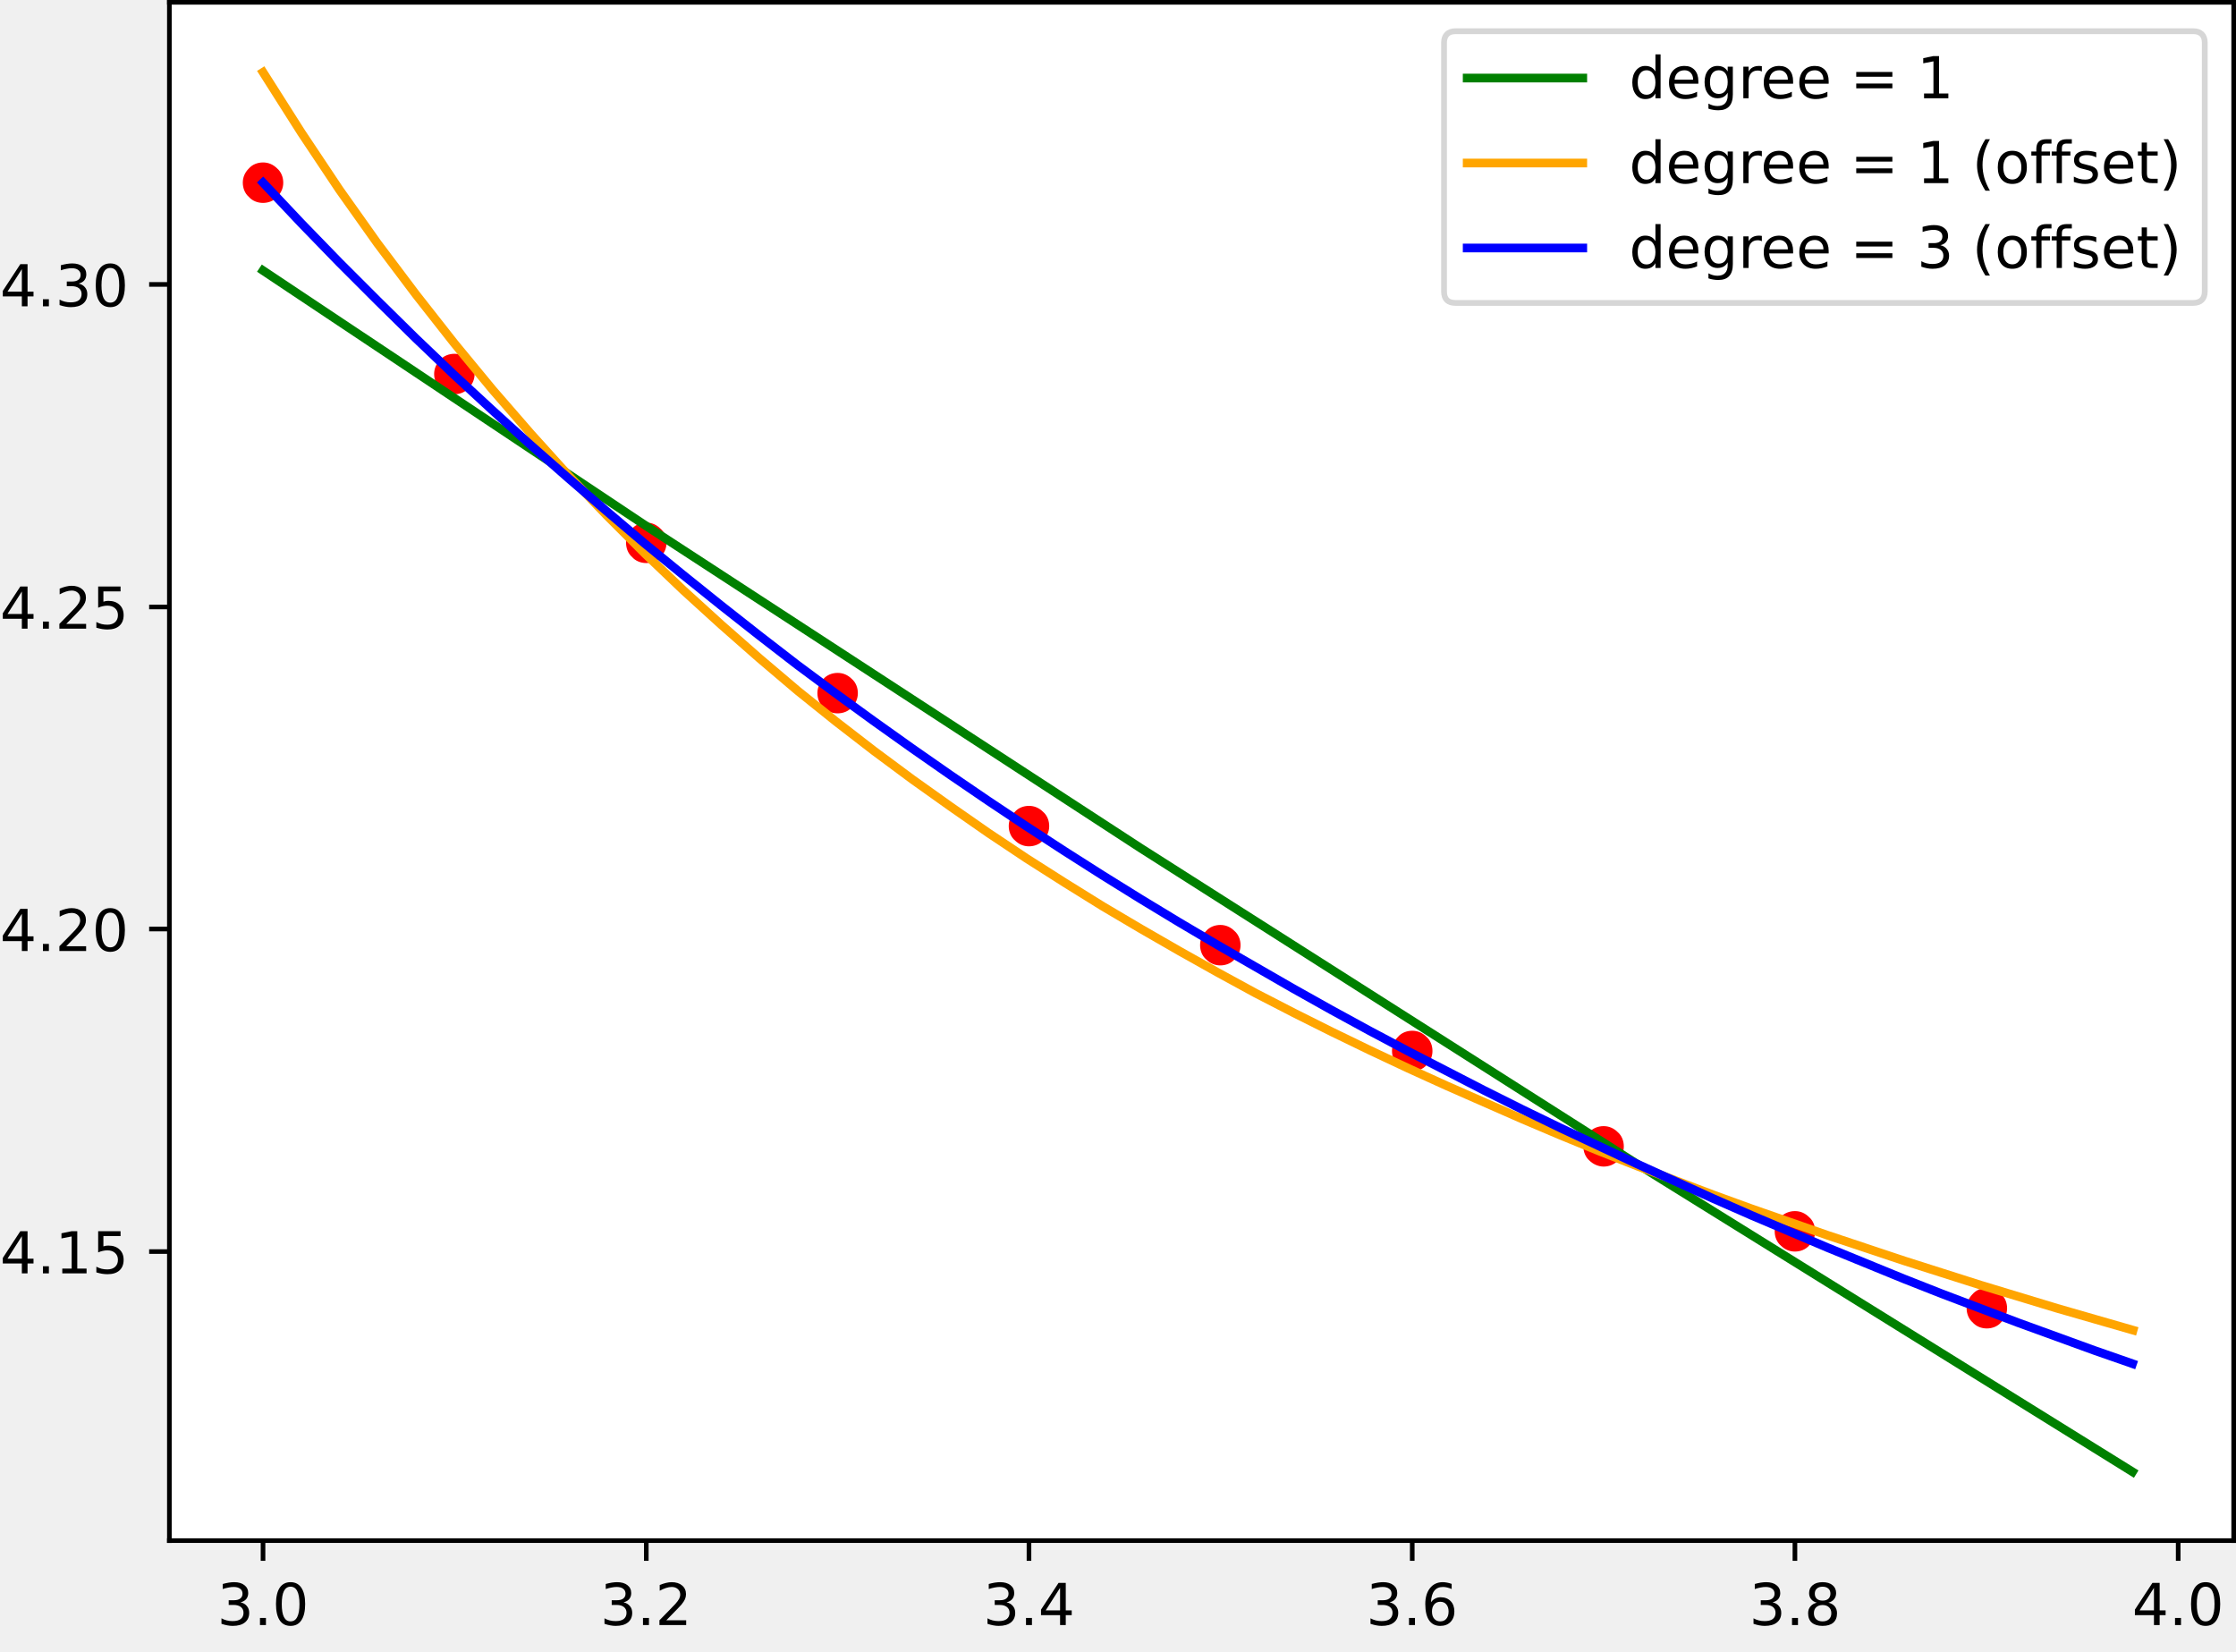
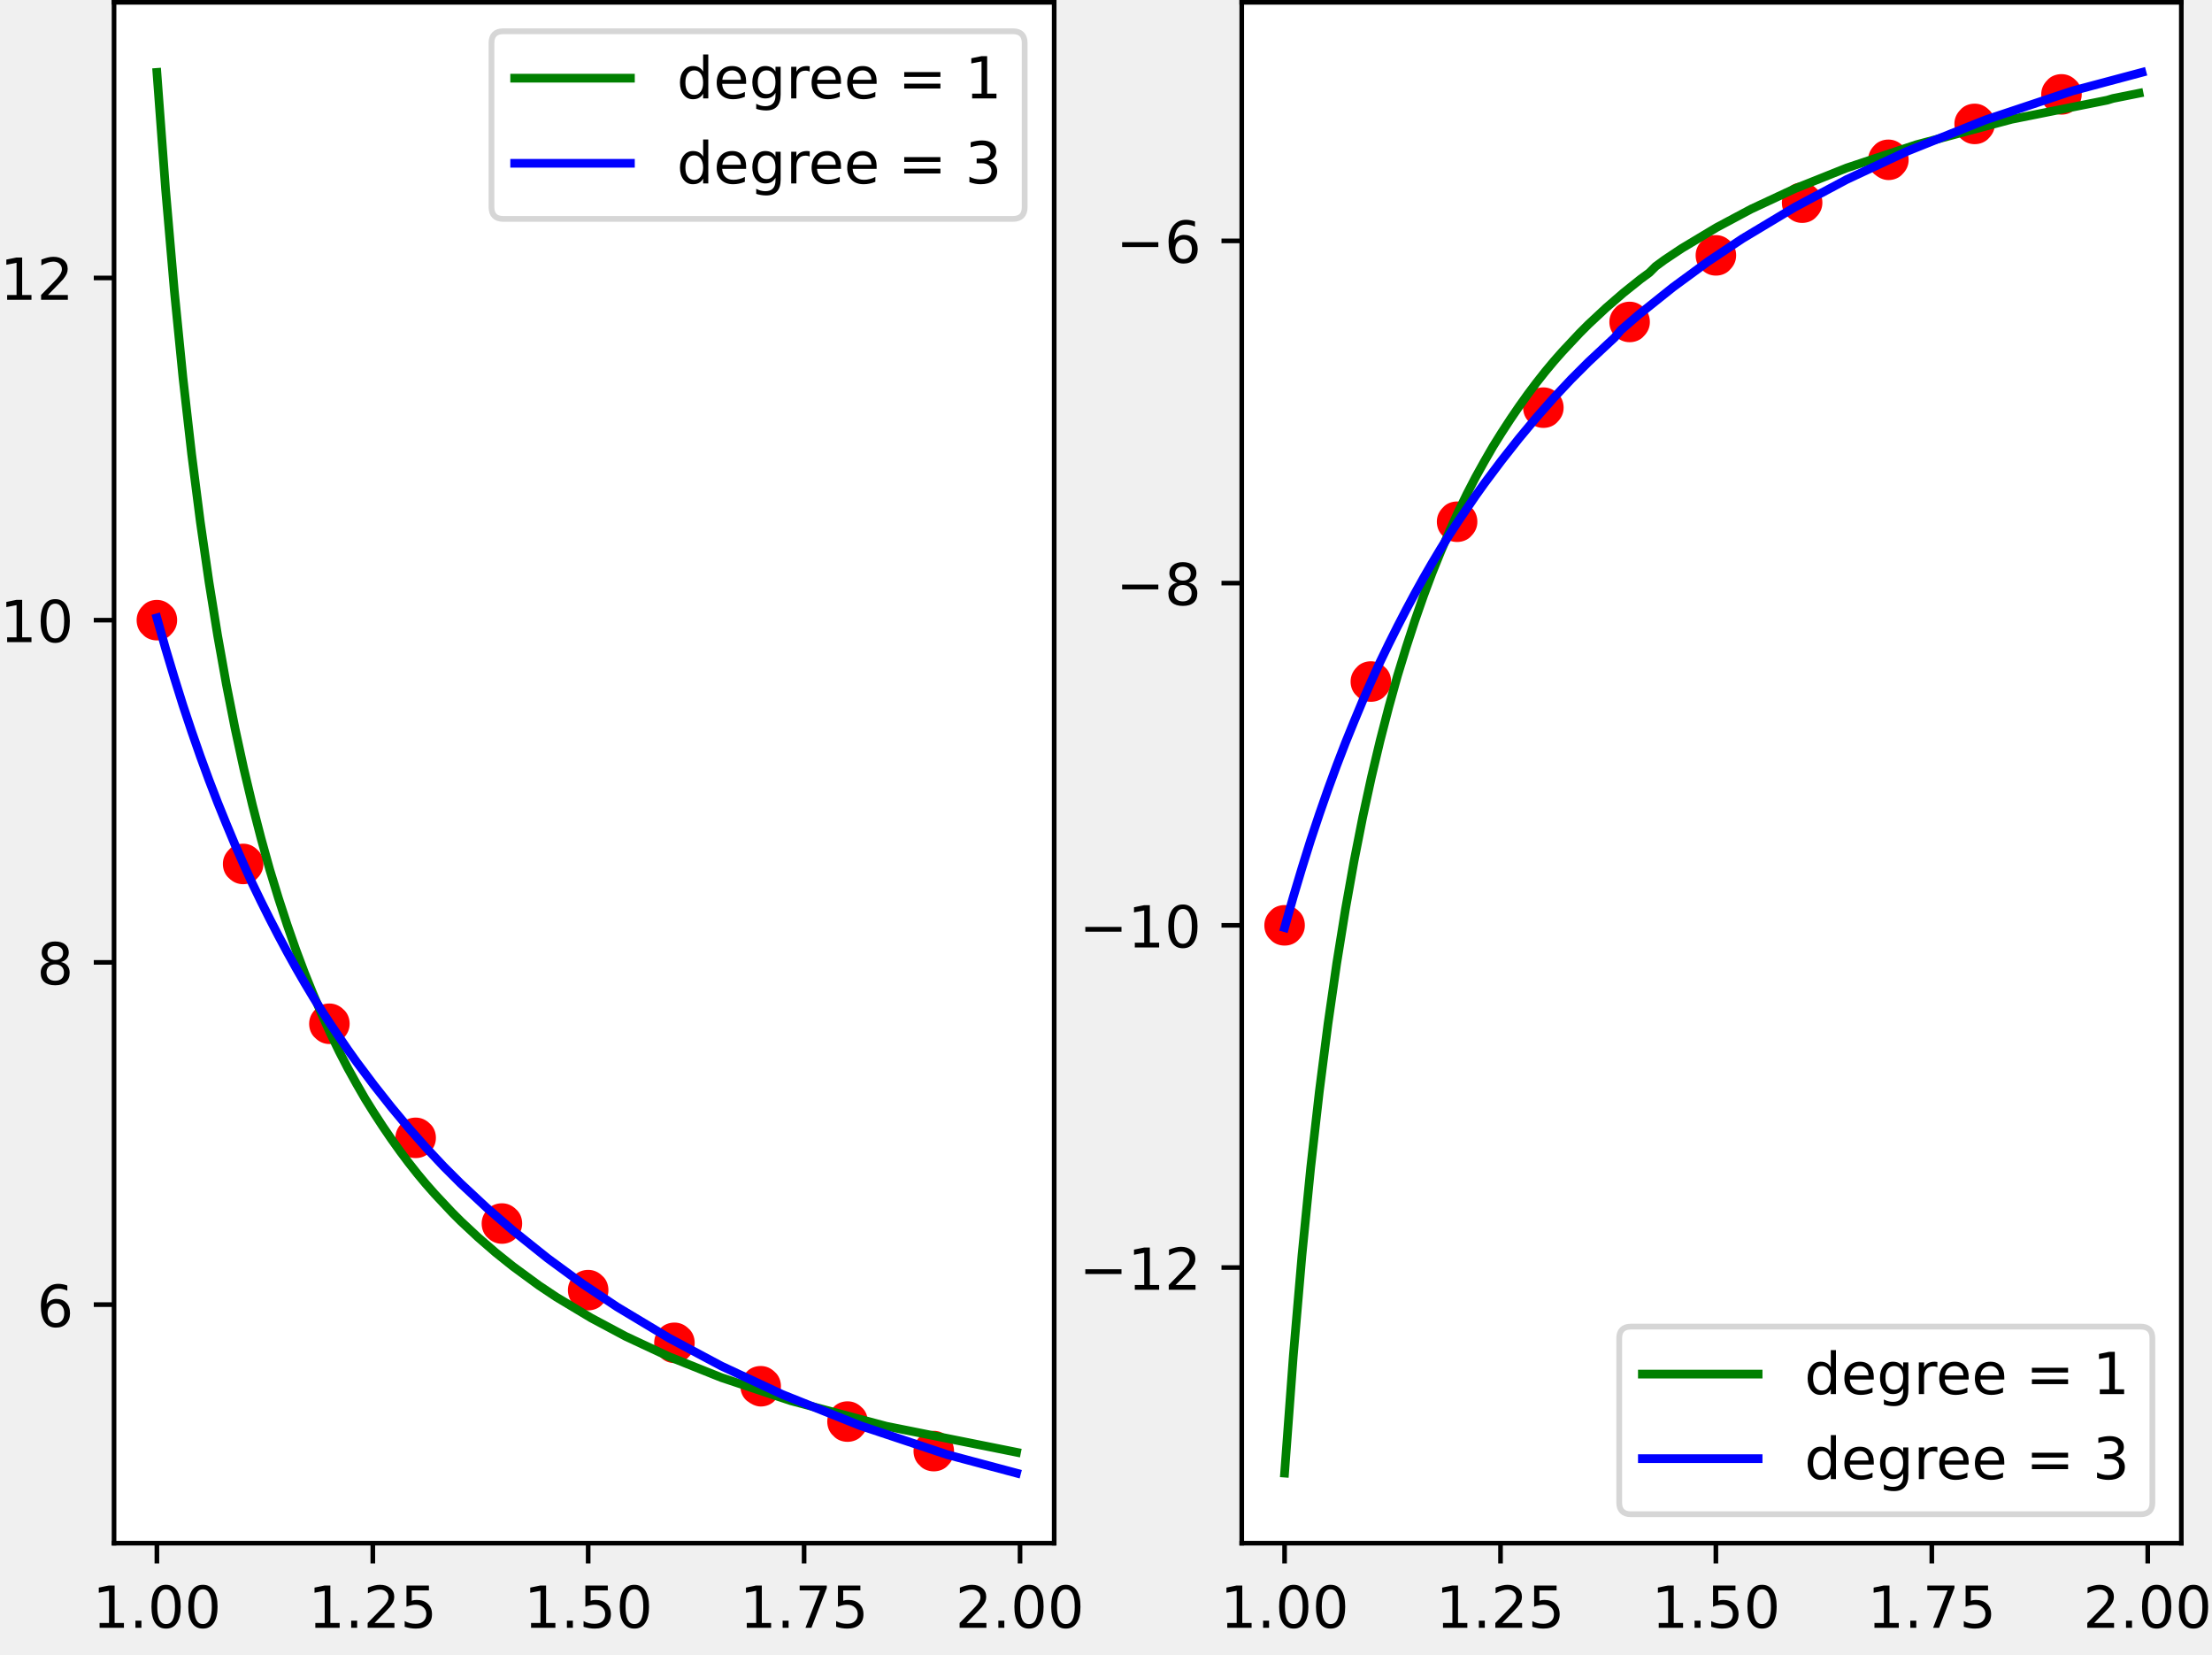
- <svg xmlns="http://www.w3.org/2000/svg" xmlns:xlink="http://www.w3.org/1999/xlink" version="1.1" id="图层_1" x="0px" y="0px" viewBox="0 0 386.8 285.7" style="enable-background:new 0 0 386.8 285.7;" xml:space="preserve">
+ <svg xmlns="http://www.w3.org/2000/svg" xmlns:xlink="http://www.w3.org/1999/xlink" version="1.1" id="图层_1" x="0px" y="0px" viewBox="0 0 382.1 285.7" style="enable-background:new 0 0 382.1 285.7;" xml:space="preserve">
  <style type="text/css">
	.st0{fill:#FFFFFF;}
	.st1{clip-path:url(#SVGID_2_);}
	.st2{fill:#FF0000;stroke:#FF0000;stroke-linejoin:round;}
	.st3{stroke:#000000;stroke-width:0.8;stroke-linejoin:round;}
	.st4{font-family:'DejaVuSans';}
	.st5{font-size:10px;}
	.st6{clip-path:url(#SVGID_4_);fill:none;stroke:#008000;stroke-width:1.5;stroke-linecap:square;stroke-linejoin:round;}
- 	.st7{clip-path:url(#SVGID_6_);fill:none;stroke:#FFA500;stroke-width:1.5;stroke-linecap:square;stroke-linejoin:round;}
- 	.st8{clip-path:url(#SVGID_8_);fill:none;stroke:#0000FF;stroke-width:1.5;stroke-linecap:square;stroke-linejoin:round;}
- 	.st9{fill:none;stroke:#000000;stroke-width:0.8;stroke-linecap:square;}
- 	.st10{opacity:0.8;fill:#FFFFFF;stroke:#CCCCCC;enable-background:new    ;}
- 	.st11{fill:none;stroke:#008000;stroke-width:1.5;stroke-linecap:square;stroke-linejoin:round;}
- 	.st12{fill:none;stroke:#FFA500;stroke-width:1.5;stroke-linecap:square;stroke-linejoin:round;}
- 	.st13{fill:none;stroke:#0000FF;stroke-width:1.5;stroke-linecap:square;stroke-linejoin:round;}
+ 	.st7{clip-path:url(#SVGID_6_);fill:none;stroke:#0000FF;stroke-width:1.5;stroke-linecap:square;stroke-linejoin:round;}
+ 	.st8{fill:none;stroke:#000000;stroke-width:0.8;stroke-linecap:square;}
+ 	.st9{opacity:0.8;fill:#FFFFFF;stroke:#CCCCCC;enable-background:new    ;}
+ 	.st10{fill:none;stroke:#008000;stroke-width:1.5;stroke-linecap:square;stroke-linejoin:round;}
+ 	.st11{fill:none;stroke:#0000FF;stroke-width:1.5;stroke-linecap:square;stroke-linejoin:round;}
+ 	.st12{clip-path:url(#SVGID_8_);}
+ 	.st13{clip-path:url(#SVGID_10_);fill:none;stroke:#008000;stroke-width:1.5;stroke-linecap:square;stroke-linejoin:round;}
+ 	.st14{clip-path:url(#SVGID_12_);fill:none;stroke:#0000FF;stroke-width:1.5;stroke-linecap:square;stroke-linejoin:round;}
</style>
  <g id="figure_1">
    <g id="axes_1">
      <g id="patch_2">
-         <path class="st0" d="M29.3,266.5h357.1V0.4H29.3V266.5z" />
+         <path class="st0" d="M19.7,266.5h162.3V0.4H19.7V266.5z" />
      </g>
      <g id="PathCollection_1">
        <g>
          <defs>
-             <rect id="SVGID_1_" x="29.3" y="0.4" width="357.1" height="266.1" />
+             <rect id="SVGID_1_" x="19.7" y="0.4" width="162.3" height="266.1" />
          </defs>
          <clipPath id="SVGID_2_">
            <use xlink:href="#SVGID_1_" style="overflow:visible;" />
          </clipPath>
          <g class="st1">
            <g>
-               <path id="m68e514235e" class="st2" d="M45.5,34.6c0.8,0,1.6-0.3,2.1-0.9c0.6-0.6,0.9-1.3,0.9-2.1c0-0.8-0.3-1.6-0.9-2.1        c-0.6-0.6-1.3-0.9-2.1-0.9s-1.6,0.3-2.1,0.9c-0.6,0.6-0.9,1.3-0.9,2.1c0,0.8,0.3,1.6,0.9,2.1C43.9,34.3,44.7,34.6,45.5,34.6z" />
-             </g>
-             <g>
-               <path id="m68e514235e_1_" class="st2" d="M78.6,67.7c0.8,0,1.6-0.3,2.1-0.9c0.6-0.6,0.9-1.3,0.9-2.1c0-0.8-0.3-1.6-0.9-2.1        c-0.6-0.6-1.3-0.9-2.1-0.9s-1.6,0.3-2.1,0.9c-0.6,0.6-0.9,1.3-0.9,2.1c0,0.8,0.3,1.6,0.9,2.1C77.1,67.4,77.8,67.7,78.6,67.7z" />
-             </g>
-             <g>
-               <path id="m68e514235e_2_" class="st2" d="M111.8,96.9c0.8,0,1.6-0.3,2.1-0.9c0.6-0.6,0.9-1.3,0.9-2.1s-0.3-1.6-0.9-2.1        c-0.6-0.6-1.3-0.9-2.1-0.9s-1.6,0.3-2.1,0.9c-0.6,0.6-0.9,1.3-0.9,2.1s0.3,1.6,0.9,2.1C110.2,96.6,111,96.9,111.8,96.9z" />
-             </g>
-             <g>
-               <path id="m68e514235e_3_" class="st2" d="M144.9,122.9c0.8,0,1.6-0.3,2.1-0.9c0.6-0.6,0.9-1.3,0.9-2.1s-0.3-1.6-0.9-2.1        c-0.6-0.6-1.3-0.9-2.1-0.9s-1.6,0.3-2.1,0.9c-0.6,0.6-0.9,1.3-0.9,2.1s0.3,1.6,0.9,2.1C143.3,122.6,144.1,122.9,144.9,122.9z" />
-             </g>
-             <g>
-               <path id="m68e514235e_4_" class="st2" d="M178,145.9c0.8,0,1.6-0.3,2.1-0.9c0.6-0.6,0.9-1.3,0.9-2.1s-0.3-1.6-0.9-2.1        c-0.6-0.6-1.3-0.9-2.1-0.9s-1.6,0.3-2.1,0.9c-0.6,0.6-0.9,1.3-0.9,2.1s0.3,1.6,0.9,2.1C176.5,145.6,177.2,145.9,178,145.9z" />
-             </g>
-             <g>
-               <path id="m68e514235e_5_" class="st2" d="M211.1,166.5c0.8,0,1.6-0.3,2.1-0.9c0.6-0.6,0.9-1.3,0.9-2.1s-0.3-1.6-0.9-2.1        c-0.6-0.6-1.3-0.9-2.1-0.9s-1.6,0.3-2.1,0.9c-0.6,0.6-0.9,1.3-0.9,2.1s0.3,1.6,0.9,2.1C209.6,166.2,210.3,166.5,211.1,166.5z" />
-             </g>
-             <g>
-               <path id="m68e514235e_6_" class="st2" d="M244.3,184.8c0.8,0,1.6-0.3,2.1-0.9c0.6-0.6,0.9-1.3,0.9-2.1s-0.3-1.6-0.9-2.1        c-0.6-0.6-1.3-0.9-2.1-0.9s-1.6,0.3-2.1,0.9c-0.6,0.6-0.9,1.3-0.9,2.1s0.3,1.6,0.9,2.1C242.7,184.5,243.5,184.8,244.3,184.8z" />
-             </g>
-             <g>
-               <path id="m68e514235e_7_" class="st2" d="M277.4,201.3c0.8,0,1.6-0.3,2.1-0.9c0.6-0.6,0.9-1.3,0.9-2.1s-0.3-1.6-0.9-2.1        c-0.6-0.6-1.3-0.9-2.1-0.9s-1.6,0.3-2.1,0.9c-0.6,0.6-0.9,1.3-0.9,2.1s0.3,1.6,0.9,2.1C275.8,200.9,276.6,201.3,277.4,201.3z" />
-             </g>
-             <g>
-               <path id="m68e514235e_8_" class="st2" d="M310.5,216c0.8,0,1.6-0.3,2.1-0.9c0.6-0.6,0.9-1.3,0.9-2.1s-0.3-1.6-0.9-2.1        c-0.6-0.6-1.3-0.9-2.1-0.9s-1.6,0.3-2.1,0.9c-0.6,0.6-0.9,1.3-0.9,2.1s0.3,1.6,0.9,2.1C309,215.7,309.7,216,310.5,216z" />
-             </g>
-             <g>
-               <path id="m68e514235e_9_" class="st2" d="M343.7,229.3c0.8,0,1.6-0.3,2.1-0.9c0.6-0.6,0.9-1.3,0.9-2.1s-0.3-1.6-0.9-2.1        c-0.6-0.6-1.3-0.9-2.1-0.9s-1.6,0.3-2.1,0.9c-0.6,0.6-0.9,1.3-0.9,2.1s0.3,1.6,0.9,2.1C342.1,229,342.9,229.3,343.7,229.3z" />
+               <path id="m65e247a979" class="st2" d="M27.1,110.1c0.8,0,1.6-0.3,2.1-0.9c0.6-0.6,0.9-1.3,0.9-2.1s-0.3-1.6-0.9-2.1        c-0.6-0.6-1.3-0.9-2.1-0.9s-1.6,0.3-2.1,0.9c-0.6,0.6-0.9,1.3-0.9,2.1s0.3,1.6,0.9,2.1C25.5,109.8,26.3,110.1,27.1,110.1z" />
+             </g>
+             <g>
+               <path id="m65e247a979_1_" class="st2" d="M42,152.2c0.8,0,1.6-0.3,2.1-0.9c0.6-0.6,0.9-1.3,0.9-2.1s-0.3-1.6-0.9-2.1        c-0.6-0.6-1.3-0.9-2.1-0.9s-1.6,0.3-2.1,0.9c-0.6,0.6-0.9,1.3-0.9,2.1s0.3,1.6,0.9,2.1C40.5,151.9,41.2,152.2,42,152.2z" />
+             </g>
+             <g>
+               <path id="m65e247a979_2_" class="st2" d="M56.9,179.8c0.8,0,1.6-0.3,2.1-0.9c0.6-0.6,0.9-1.3,0.9-2.1s-0.3-1.6-0.9-2.1        c-0.6-0.6-1.3-0.9-2.1-0.9s-1.6,0.3-2.1,0.9c-0.6,0.6-0.9,1.3-0.9,2.1s0.3,1.6,0.9,2.1C55.4,179.5,56.1,179.8,56.9,179.8z" />
+             </g>
+             <g>
+               <path id="m65e247a979_3_" class="st2" d="M71.8,199.5c0.8,0,1.6-0.3,2.1-0.9c0.6-0.6,0.9-1.3,0.9-2.1s-0.3-1.6-0.9-2.1        c-0.6-0.6-1.3-0.9-2.1-0.9s-1.6,0.3-2.1,0.9c-0.6,0.6-0.9,1.3-0.9,2.1s0.3,1.6,0.9,2.1C70.3,199.2,71,199.5,71.8,199.5z" />
+             </g>
+             <g>
+               <path id="m65e247a979_4_" class="st2" d="M86.7,214.3c0.8,0,1.6-0.3,2.1-0.9c0.6-0.6,0.9-1.3,0.9-2.1s-0.3-1.6-0.9-2.1        c-0.6-0.6-1.3-0.9-2.1-0.9s-1.6,0.3-2.1,0.9c-0.6,0.6-0.9,1.3-0.9,2.1s0.3,1.6,0.9,2.1C85.2,214,85.9,214.3,86.7,214.3z" />
+             </g>
+             <g>
+               <path id="m65e247a979_5_" class="st2" d="M101.6,225.8c0.8,0,1.6-0.3,2.1-0.9c0.6-0.6,0.9-1.3,0.9-2.1s-0.3-1.6-0.9-2.1        c-0.6-0.6-1.3-0.9-2.1-0.9s-1.6,0.3-2.1,0.9c-0.6,0.6-0.9,1.3-0.9,2.1s0.3,1.6,0.9,2.1C100.1,225.4,100.8,225.8,101.6,225.8z" />
+             </g>
+             <g>
+               <path id="m65e247a979_6_" class="st2" d="M116.5,234.9c0.8,0,1.6-0.3,2.1-0.9c0.6-0.6,0.9-1.3,0.9-2.1s-0.3-1.6-0.9-2.1        c-0.6-0.6-1.3-0.9-2.1-0.9s-1.6,0.3-2.1,0.9c-0.6,0.6-0.9,1.3-0.9,2.1s0.3,1.6,0.9,2.1C115,234.6,115.7,234.9,116.5,234.9z" />
+             </g>
+             <g>
+               <path id="m65e247a979_7_" class="st2" d="M131.4,242.4c0.8,0,1.6-0.3,2.1-0.9c0.6-0.6,0.9-1.3,0.9-2.1s-0.3-1.6-0.9-2.1        c-0.6-0.6-1.3-0.9-2.1-0.9s-1.6,0.3-2.1,0.9c-0.6,0.6-0.9,1.3-0.9,2.1s0.3,1.6,0.9,2.1C129.9,242,130.7,242.4,131.4,242.4z" />
+             </g>
+             <g>
+               <path id="m65e247a979_8_" class="st2" d="M146.4,248.5c0.8,0,1.6-0.3,2.1-0.9c0.6-0.6,0.9-1.3,0.9-2.1s-0.3-1.6-0.9-2.1        c-0.6-0.6-1.3-0.9-2.1-0.9s-1.6,0.3-2.1,0.9c-0.6,0.6-0.9,1.3-0.9,2.1s0.3,1.6,0.9,2.1C144.8,248.2,145.6,248.5,146.4,248.5z" />
+             </g>
+             <g>
+               <path id="m65e247a979_9_" class="st2" d="M161.3,253.6c0.8,0,1.6-0.3,2.1-0.9c0.6-0.6,0.9-1.3,0.9-2.1s-0.3-1.6-0.9-2.1        c-0.6-0.6-1.3-0.9-2.1-0.9s-1.6,0.3-2.1,0.9c-0.6,0.6-0.9,1.3-0.9,2.1s0.3,1.6,0.9,2.1C159.7,253.3,160.5,253.6,161.3,253.6z" />
            </g>
          </g>
        </g>
      </g>
      <g id="matplotlib.axis_1">
        <g id="xtick_1">
          <g id="line2d_1">
            <g>
              <g>
-                 <path id="m772aaf14c9" class="st3" d="M45.5,266.5v3.5" />
+                 <path id="m7665214432" class="st3" d="M27.1,266.5v3.5" />
              </g>
            </g>
          </g>
          <g id="text_1">
-             <text transform="matrix(1 0 0 1 37.5466 281.1104)" class="st4 st5">3.0</text>
+             <text transform="matrix(1 0 0 1 15.9702 281.1104)" class="st4 st5">1.00</text>
          </g>
        </g>
        <g id="xtick_2">
          <g id="line2d_2">
            <g>
              <g>
-                 <path id="m772aaf14c9_1_" class="st3" d="M111.8,266.5v3.5" />
+                 <path id="m7665214432_1_" class="st3" d="M64.4,266.5v3.5" />
              </g>
            </g>
          </g>
          <g id="text_2">
-             <text transform="matrix(1 0 0 1 103.8026 281.1104)" class="st4 st5">3.2</text>
+             <text transform="matrix(1 0 0 1 53.2354 281.1104)" class="st4 st5">1.25</text>
          </g>
        </g>
        <g id="xtick_3">
          <g id="line2d_3">
            <g>
              <g>
-                 <path id="m772aaf14c9_2_" class="st3" d="M178,266.5v3.5" />
+                 <path id="m7665214432_2_" class="st3" d="M101.6,266.5v3.5" />
              </g>
            </g>
          </g>
          <g id="text_3">
-             <text transform="matrix(1 0 0 1 170.0587 281.1104)" class="st4 st5">3.4</text>
+             <text transform="matrix(1 0 0 1 90.5006 281.1104)" class="st4 st5">1.50</text>
          </g>
        </g>
        <g id="xtick_4">
          <g id="line2d_4">
            <g>
              <g>
-                 <path id="m772aaf14c9_3_" class="st3" d="M244.3,266.5v3.5" />
+                 <path id="m7665214432_3_" class="st3" d="M138.9,266.5v3.5" />
              </g>
            </g>
          </g>
          <g id="text_4">
-             <text transform="matrix(1 0 0 1 236.3147 281.1104)" class="st4 st5">3.6</text>
+             <text transform="matrix(1 0 0 1 127.7659 281.1104)" class="st4 st5">1.75</text>
          </g>
        </g>
        <g id="xtick_5">
          <g id="line2d_5">
            <g>
              <g>
-                 <path id="m772aaf14c9_4_" class="st3" d="M310.5,266.5v3.5" />
+                 <path id="m7665214432_4_" class="st3" d="M176.2,266.5v3.5" />
              </g>
            </g>
          </g>
          <g id="text_5">
-             <text transform="matrix(1 0 0 1 302.5707 281.1104)" class="st4 st5">3.8</text>
-           </g>
-         </g>
-         <g id="xtick_6">
-           <g id="line2d_6">
-             <g>
-               <g>
-                 <path id="m772aaf14c9_5_" class="st3" d="M376.8,266.5v3.5" />
-               </g>
-             </g>
-           </g>
-           <g id="text_6">
-             <text transform="matrix(1 0 0 1 368.8268 281.1104)" class="st4 st5">4.0</text>
+             <text transform="matrix(1 0 0 1 165.0311 281.1104)" class="st4 st5">2.00</text>
          </g>
        </g>
      </g>
      <g id="matplotlib.axis_2">
        <g id="ytick_1">
+           <g id="line2d_6">
+             <g>
+               <g>
+                 <path id="m3569b07c26" class="st3" d="M19.7,225.3h-3.5" />
+               </g>
+             </g>
+           </g>
+           <g id="text_6">
+             <text transform="matrix(1 0 0 1 6.3622 229.1326)" class="st4 st5">6</text>
+           </g>
+         </g>
+         <g id="ytick_2">
          <g id="line2d_7">
            <g>
              <g>
-                 <path id="m9ff6b5ea34" class="st3" d="M29.3,216.5h-3.5" />
+                 <path id="m3569b07c26_1_" class="st3" d="M19.7,166.2h-3.5" />
              </g>
            </g>
          </g>
          <g id="text_7">
-             <text transform="matrix(1 0 0 1 -1.220703e-04 220.2742)" class="st4 st5">4.15</text>
-           </g>
-         </g>
-         <g id="ytick_2">
+             <text transform="matrix(1 0 0 1 6.3622 170.0116)" class="st4 st5">8</text>
+           </g>
+         </g>
+         <g id="ytick_3">
          <g id="line2d_8">
            <g>
              <g>
-                 <path id="m9ff6b5ea34_1_" class="st3" d="M29.3,160.7h-3.5" />
+                 <path id="m3569b07c26_2_" class="st3" d="M19.7,107.1h-3.5" />
              </g>
            </g>
          </g>
          <g id="text_8">
-             <text transform="matrix(1 0 0 1 -1.220703e-04 164.5131)" class="st4 st5">4.20</text>
-           </g>
-         </g>
-         <g id="ytick_3">
+             <text transform="matrix(1 0 0 1 -1.220703e-04 110.8907)" class="st4 st5">10</text>
+           </g>
+         </g>
+         <g id="ytick_4">
          <g id="line2d_9">
            <g>
              <g>
-                 <path id="m9ff6b5ea34_2_" class="st3" d="M29.3,105h-3.5" />
+                 <path id="m3569b07c26_3_" class="st3" d="M19.7,48h-3.5" />
              </g>
            </g>
          </g>
          <g id="text_9">
-             <text transform="matrix(1 0 0 1 -1.220703e-04 108.752)" class="st4 st5">4.25</text>
-           </g>
-         </g>
-         <g id="ytick_4">
-           <g id="line2d_10">
-             <g>
-               <g>
-                 <path id="m9ff6b5ea34_3_" class="st3" d="M29.3,49.2h-3.5" />
-               </g>
-             </g>
-           </g>
-           <g id="text_10">
-             <text transform="matrix(1 0 0 1 -1.220703e-04 52.9908)" class="st4 st5">4.30</text>
-           </g>
-         </g>
-       </g>
-       <g id="line2d_11">
-         <g>
-           <defs>
-             <rect id="SVGID_3_" x="29.3" y="0.4" width="357.1" height="266.1" />
+             <text transform="matrix(1 0 0 1 -1.220703e-04 51.7698)" class="st4 st5">12</text>
+           </g>
+         </g>
+       </g>
+       <g id="line2d_10">
+         <g>
+           <defs>
+             <rect id="SVGID_3_" x="19.7" y="0.4" width="162.3" height="266.1" />
          </defs>
          <clipPath id="SVGID_4_">
            <use xlink:href="#SVGID_3_" style="overflow:visible;" />
          </clipPath>
-           <path class="st6" d="M45.5,46.8l6.6,4.4l6.6,4.4l6.6,4.4l6.6,4.4l6.6,4.4l6.6,4.4l6.6,4.4l6.6,4.4l6.6,4.4l6.6,4.4l6.6,4.3      l6.6,4.3l6.6,4.3l6.6,4.3l6.6,4.3l6.6,4.3l6.6,4.3l6.6,4.3l6.6,4.3l6.6,4.3l6.6,4.3l6.6,4.3l6.6,4.3l6.6,4.2l6.6,4.2l6.6,4.2      l6.6,4.2l6.6,4.2l6.6,4.2l6.6,4.2l6.6,4.2l6.6,4.2l6.6,4.2l6.6,4.2l6.6,4.2l6.6,4.2l6.6,4.1l6.6,4.1l6.6,4.1l6.6,4.1l6.6,4.1      l6.6,4.1l6.6,4.1l6.6,4.1l6.6,4.1l6.6,4.1l6.6,4.1l6.6,4.1l6.6,4.1" />
-         </g>
-       </g>
-       <g id="line2d_12">
-         <g>
-           <defs>
-             <rect id="SVGID_5_" x="29.3" y="0.4" width="357.1" height="266.1" />
+           <path class="st6" d="M27.1,12.5l1.5,20.2l1.5,17.4l1.5,15.1l1.5,13.2l1.5,11.7l1.5,10.4l1.5,9.3l1.5,8.4l1.5,7.6l1.5,6.9      l1.5,6.3l1.5,5.8l1.5,5.4l1.5,4.9l1.5,4.6l1.5,4.3l1.5,4l1.5,3.7l1.5,3.5l1.5,3.3l1.5,3.1l1.5,2.9l1.5,2.7l1.5,2.6l1.5,2.4      l1.5,2.3l1.5,2.2l1.5,2.1l1.5,2l1.5,1.9l1.5,1.8l1.5,1.7l1.5,1.6l1.5,1.6l1.5,1.5l1.5,1.4l1.5,1.4l1.5,1.3l1.5,1.3l1.5,1.2      l1.5,1.2l1.5,1.1l1.5,1.1l1.5,1.1l1.5,1l1.5,1l1.5,0.9l1.5,0.9l1.5,0.9l1.5,0.9l1.5,0.8l1.5,0.8l1.5,0.8l1.5,0.8l1.5,0.7      l1.5,0.7l1.5,0.7l1.5,0.7l1.5,0.7l1.5,0.6l1.5,0.6l1.5,0.6l1.5,0.6l1.5,0.6l1.5,0.6l1.5,0.5l1.5,0.5l1.5,0.5l1.5,0.5l1.5,0.5      l1.5,0.5l1.5,0.5l1.5,0.5l1.5,0.4l1.5,0.4l1.5,0.4l1.5,0.4l1.5,0.4l1.5,0.4l1.5,0.4l1.5,0.4l1.5,0.4l1.5,0.4l1.5,0.4l1.5,0.3      l1.5,0.3l1.5,0.3l1.5,0.3l1.5,0.3l1.5,0.3l1.5,0.3l1.5,0.3l1.5,0.3l1.5,0.3l1.5,0.3l1.5,0.3l1.5,0.3l1.5,0.3l1.5,0.3" />
+         </g>
+       </g>
+       <g id="line2d_11">
+         <g>
+           <defs>
+             <rect id="SVGID_5_" x="19.7" y="0.4" width="162.3" height="266.1" />
          </defs>
          <clipPath id="SVGID_6_">
            <use xlink:href="#SVGID_5_" style="overflow:visible;" />
          </clipPath>
-           <path class="st7" d="M45.5,12.5l6.6,10.4l6.6,9.9l6.6,9.3L72,51l6.6,8.4l6.6,8l6.6,7.6l6.6,7.3l6.6,6.9l6.6,6.6l6.6,6.3l6.6,6      l6.6,5.8l6.6,5.6l6.6,5.3l6.6,5.1l6.6,4.9l6.6,4.7l6.6,4.6l6.6,4.4l6.6,4.2l6.6,4.1l6.6,3.9l6.6,3.8l6.6,3.7l6.6,3.6l6.6,3.4      l6.6,3.3l6.6,3.2l6.6,3.1l6.6,3l6.6,2.9l6.6,2.9l6.6,2.8l6.6,2.7l6.6,2.6l6.6,2.5l6.6,2.5l6.6,2.4l6.6,2.3l6.6,2.3l6.6,2.2      l6.6,2.2l6.6,2.1l6.6,2.1l6.6,2l6.6,2l6.6,1.9l6.6,1.9" />
-         </g>
-       </g>
-       <g id="line2d_13">
-         <g>
-           <defs>
-             <rect id="SVGID_7_" x="29.3" y="0.4" width="357.1" height="266.1" />
-           </defs>
-           <clipPath id="SVGID_8_">
-             <use xlink:href="#SVGID_7_" style="overflow:visible;" />
-           </clipPath>
-           <path class="st8" d="M45.5,31.6l6.6,7l6.6,6.8l6.6,6.6l6.6,6.5l6.6,6.3l6.6,6.1l6.6,6l6.6,5.8l6.6,5.7l6.6,5.6l6.6,5.4l6.6,5.3      l6.6,5.2l6.6,5.1l6.6,4.9l6.6,4.8l6.6,4.7l6.6,4.6l6.6,4.5l6.6,4.4l6.6,4.3l6.6,4.2l6.6,4.1l6.6,4l6.6,3.9l6.6,3.8l6.6,3.8      l6.6,3.7l6.6,3.6l6.6,3.5l6.6,3.4l6.6,3.4l6.6,3.3l6.6,3.2l6.6,3.1l6.6,3.1l6.6,3l6.6,3l6.6,2.9l6.6,2.8l6.6,2.8l6.6,2.7      l6.6,2.7l6.6,2.6l6.6,2.5l6.6,2.5l6.6,2.4l6.6,2.4l6.6,2.3" />
+           <path class="st7" d="M27.1,106.7l1.5,5.3l1.5,5l1.5,4.8l1.5,4.5l1.5,4.3l1.5,4.1l1.5,3.9l1.5,3.7l1.5,3.6l1.5,3.4l1.5,3.3      l1.5,3.1l1.5,3l1.5,2.9l1.5,2.8l1.5,2.7l1.5,2.6l1.5,2.5l1.5,2.4l1.5,2.3l1.5,2.2l1.5,2.2l1.5,2.1l1.5,2l1.5,2l1.5,1.9l1.5,1.9      l1.5,1.8l1.5,1.8l1.5,1.7l1.5,1.7l1.5,1.6l1.5,1.6l1.5,1.5l1.5,1.5l1.5,1.4l1.5,1.4l1.5,1.4l1.5,1.3l1.5,1.3l1.5,1.3l1.5,1.2      l1.5,1.2l1.5,1.2l1.5,1.2l1.5,1.1l1.5,1.1l1.5,1.1l1.5,1.1l1.5,1l1.5,1l1.5,1l1.5,1l1.5,0.9l1.5,0.9l1.5,0.9l1.5,0.9l1.5,0.9      l1.5,0.9l1.5,0.8l1.5,0.8l1.5,0.8l1.5,0.8l1.5,0.8l1.5,0.8l1.5,0.7l1.5,0.7l1.5,0.7l1.5,0.7l1.5,0.7l1.5,0.7l1.5,0.7l1.5,0.6      l1.5,0.6l1.5,0.6l1.5,0.6l1.5,0.6l1.5,0.6l1.5,0.6l1.5,0.6l1.5,0.6l1.5,0.5l1.5,0.5l1.5,0.5l1.5,0.5l1.5,0.5l1.5,0.5l1.5,0.5      l1.5,0.5l1.5,0.5l1.5,0.5l1.5,0.4l1.5,0.4l1.5,0.4l1.5,0.4l1.5,0.4l1.5,0.4l1.5,0.4l1.5,0.4" />
        </g>
      </g>
      <g id="patch_3">
-         <path class="st9" d="M29.3,266.5V0.4" />
+         <path class="st8" d="M19.7,266.5V0.4" />
      </g>
      <g id="patch_4">
-         <path class="st9" d="M386.4,266.5V0.4" />
+         <path class="st8" d="M182.1,266.5V0.4" />
      </g>
      <g id="patch_5">
-         <path class="st9" d="M29.3,266.5h357.1" />
+         <path class="st8" d="M19.7,266.5h162.3" />
      </g>
      <g id="patch_6">
-         <path class="st9" d="M29.3,0.4h357.1" />
+         <path class="st8" d="M19.7,0.4h162.3" />
      </g>
      <g id="legend_1">
        <g id="patch_7">
-           <path class="st10" d="M251.8,52.4h127.6c1.3,0,2-0.7,2-2v-43c0-1.3-0.7-2-2-2H251.8c-1.3,0-2,0.7-2,2v43      C249.8,51.8,250.5,52.4,251.8,52.4z" />
+           <path class="st9" d="M86.9,37.8h88.1c1.3,0,2-0.7,2-2V7.4c0-1.3-0.7-2-2-2H86.9c-1.3,0-2,0.7-2,2v28.4      C84.9,37.1,85.6,37.8,86.9,37.8z" />
+         </g>
+         <g id="line2d_12">
+           <path class="st10" d="M88.9,13.5h20" />
+         </g>
+         <g id="line2d_13">
+ 			</g>
+         <g id="text_10">
+           <text transform="matrix(1 0 0 1 116.9111 16.9984)" class="st4 st5">degree = 1</text>
        </g>
        <g id="line2d_14">
-           <path class="st11" d="M253.8,13.5h20" />
+           <path class="st11" d="M88.9,28.2h20" />
        </g>
        <g id="line2d_15">
			</g>
        <g id="text_11">
-           <text transform="matrix(1 0 0 1 281.8215 16.9984)" class="st4 st5">degree = 1</text>
-         </g>
-         <g id="line2d_16">
-           <path class="st12" d="M253.8,28.2h20" />
-         </g>
-         <g id="line2d_17">
+           <text transform="matrix(1 0 0 1 116.9111 31.6766)" class="st4 st5">degree = 3</text>
+         </g>
+       </g>
+     </g>
+     <g id="axes_2">
+       <g id="patch_8">
+         <path class="st0" d="M214.5,266.5h162.3V0.4H214.5V266.5z" />
+       </g>
+       <g id="PathCollection_2">
+         <g>
+           <defs>
+             <rect id="SVGID_7_" x="214.5" y="0.4" width="162.3" height="266.1" />
+           </defs>
+           <clipPath id="SVGID_8_">
+             <use xlink:href="#SVGID_7_" style="overflow:visible;" />
+           </clipPath>
+           <g class="st12">
+             <g>
+               <path id="m65e247a979_10_" class="st2" d="M221.9,162.8c0.8,0,1.6-0.3,2.1-0.9c0.6-0.6,0.9-1.3,0.9-2.1s-0.3-1.6-0.9-2.1        c-0.6-0.6-1.3-0.9-2.1-0.9s-1.6,0.3-2.1,0.9c-0.6,0.6-0.9,1.3-0.9,2.1s0.3,1.6,0.9,2.1C220.3,162.5,221.1,162.8,221.9,162.8z" />
+             </g>
+             <g>
+               <path id="m65e247a979_11_" class="st2" d="M236.8,120.7c0.8,0,1.6-0.3,2.1-0.9c0.6-0.6,0.9-1.3,0.9-2.1s-0.3-1.6-0.9-2.1        c-0.6-0.6-1.3-0.9-2.1-0.9s-1.6,0.3-2.1,0.9c-0.6,0.6-0.9,1.3-0.9,2.1s0.3,1.6,0.9,2.1C235.2,120.4,236,120.7,236.8,120.7z" />
+             </g>
+             <g>
+               <path id="m65e247a979_12_" class="st2" d="M251.7,93.1c0.8,0,1.6-0.3,2.1-0.9c0.6-0.6,0.9-1.3,0.9-2.1s-0.3-1.6-0.9-2.1        c-0.6-0.6-1.3-0.9-2.1-0.9s-1.6,0.3-2.1,0.9c-0.6,0.6-0.9,1.3-0.9,2.1s0.3,1.6,0.9,2.1C250.1,92.8,250.9,93.1,251.7,93.1z" />
+             </g>
+             <g>
+               <path id="m65e247a979_13_" class="st2" d="M266.6,73.4c0.8,0,1.6-0.3,2.1-0.9c0.6-0.6,0.9-1.3,0.9-2.1s-0.3-1.6-0.9-2.1        c-0.6-0.6-1.3-0.9-2.1-0.9s-1.6,0.3-2.1,0.9c-0.6,0.6-0.9,1.3-0.9,2.1s0.3,1.6,0.9,2.1C265.1,73.1,265.8,73.4,266.6,73.4z" />
+             </g>
+             <g>
+               <path id="m65e247a979_14_" class="st2" d="M281.5,58.6c0.8,0,1.6-0.3,2.1-0.9c0.6-0.6,0.9-1.3,0.9-2.1c0-0.8-0.3-1.6-0.9-2.1        c-0.6-0.6-1.3-0.9-2.1-0.9s-1.6,0.3-2.1,0.9c-0.6,0.6-0.9,1.3-0.9,2.1c0,0.8,0.3,1.6,0.9,2.1C280,58.3,280.7,58.6,281.5,58.6z        " />
+             </g>
+             <g>
+               <path id="m65e247a979_15_" class="st2" d="M296.4,47.1c0.8,0,1.6-0.3,2.1-0.9c0.6-0.6,0.9-1.3,0.9-2.1c0-0.8-0.3-1.6-0.9-2.1        c-0.6-0.6-1.3-0.9-2.1-0.9s-1.6,0.3-2.1,0.9c-0.6,0.6-0.9,1.3-0.9,2.1c0,0.8,0.3,1.6,0.9,2.1        C294.9,46.8,295.6,47.1,296.4,47.1z" />
+             </g>
+             <g>
+               <path id="m65e247a979_16_" class="st2" d="M311.3,38c0.8,0,1.6-0.3,2.1-0.9c0.6-0.6,0.9-1.3,0.9-2.1c0-0.8-0.3-1.6-0.9-2.1        c-0.6-0.6-1.3-0.9-2.1-0.9s-1.6,0.3-2.1,0.9c-0.6,0.6-0.9,1.3-0.9,2.1c0,0.8,0.3,1.6,0.9,2.1C309.8,37.7,310.5,38,311.3,38z" />
+             </g>
+             <g>
+               <path id="m65e247a979_17_" class="st2" d="M326.2,30.6c0.8,0,1.6-0.3,2.1-0.9c0.6-0.6,0.9-1.3,0.9-2.1s-0.3-1.6-0.9-2.1        c-0.6-0.6-1.3-0.9-2.1-0.9s-1.6,0.3-2.1,0.9c-0.6,0.6-0.9,1.3-0.9,2.1s0.3,1.6,0.9,2.1C324.7,30.2,325.4,30.6,326.2,30.6z" />
+             </g>
+             <g>
+               <path id="m65e247a979_18_" class="st2" d="M341.1,24.4c0.8,0,1.6-0.3,2.1-0.9c0.6-0.6,0.9-1.3,0.9-2.1s-0.3-1.6-0.9-2.1        c-0.6-0.6-1.3-0.9-2.1-0.9s-1.6,0.3-2.1,0.9c-0.6,0.6-0.9,1.3-0.9,2.1s0.3,1.6,0.9,2.1C339.6,24.1,340.3,24.4,341.1,24.4z" />
+             </g>
+             <g>
+               <path id="m65e247a979_19_" class="st2" d="M356.1,19.3c0.8,0,1.6-0.3,2.1-0.9c0.6-0.6,0.9-1.3,0.9-2.1s-0.3-1.6-0.9-2.1        c-0.6-0.6-1.3-0.9-2.1-0.9s-1.6,0.3-2.1,0.9c-0.6,0.6-0.9,1.3-0.9,2.1s0.3,1.6,0.9,2.1C354.5,19,355.3,19.3,356.1,19.3z" />
+             </g>
+           </g>
+         </g>
+       </g>
+       <g id="matplotlib.axis_3">
+         <g id="xtick_6">
+           <g id="line2d_16">
+             <g>
+               <g>
+                 <path id="m7665214432_5_" class="st3" d="M221.9,266.5v3.5" />
+               </g>
+             </g>
+           </g>
+           <g id="text_12">
+             <text transform="matrix(1 0 0 1 210.7629 281.1104)" class="st4 st5">1.00</text>
+           </g>
+         </g>
+         <g id="xtick_7">
+           <g id="line2d_17">
+             <g>
+               <g>
+                 <path id="m7665214432_6_" class="st3" d="M259.2,266.5v3.5" />
+               </g>
+             </g>
+           </g>
+           <g id="text_13">
+             <text transform="matrix(1 0 0 1 248.0282 281.1104)" class="st4 st5">1.25</text>
+           </g>
+         </g>
+         <g id="xtick_8">
+           <g id="line2d_18">
+             <g>
+               <g>
+                 <path id="m7665214432_7_" class="st3" d="M296.4,266.5v3.5" />
+               </g>
+             </g>
+           </g>
+           <g id="text_14">
+             <text transform="matrix(1 0 0 1 285.2933 281.1104)" class="st4 st5">1.50</text>
+           </g>
+         </g>
+         <g id="xtick_9">
+           <g id="line2d_19">
+             <g>
+               <g>
+                 <path id="m7665214432_8_" class="st3" d="M333.7,266.5v3.5" />
+               </g>
+             </g>
+           </g>
+           <g id="text_15">
+             <text transform="matrix(1 0 0 1 322.5586 281.1104)" class="st4 st5">1.75</text>
+           </g>
+         </g>
+         <g id="xtick_10">
+           <g id="line2d_20">
+             <g>
+               <g>
+                 <path id="m7665214432_9_" class="st3" d="M371,266.5v3.5" />
+               </g>
+             </g>
+           </g>
+           <g id="text_16">
+             <text transform="matrix(1 0 0 1 359.8237 281.1104)" class="st4 st5">2.00</text>
+           </g>
+         </g>
+       </g>
+       <g id="matplotlib.axis_4">
+         <g id="ytick_5">
+           <g id="line2d_21">
+             <g>
+               <g>
+                 <path id="m3569b07c26_4_" class="st3" d="M214.5,218.9H211" />
+               </g>
+             </g>
+           </g>
+           <g id="text_17">
+             <text transform="matrix(1 0 0 1 186.4137 222.7407)" class="st4 st5">−12</text>
+           </g>
+         </g>
+         <g id="ytick_6">
+           <g id="line2d_22">
+             <g>
+               <g>
+                 <path id="m3569b07c26_5_" class="st3" d="M214.5,159.8H211" />
+               </g>
+             </g>
+           </g>
+           <g id="text_18">
+             <text transform="matrix(1 0 0 1 186.4137 163.6198)" class="st4 st5">−10</text>
+           </g>
+         </g>
+         <g id="ytick_7">
+           <g id="line2d_23">
+             <g>
+               <g>
+                 <path id="m3569b07c26_6_" class="st3" d="M214.5,100.7H211" />
+               </g>
+             </g>
+           </g>
+           <g id="text_19">
+             <text transform="matrix(1 0 0 1 192.776 104.4988)" class="st4 st5">−8</text>
+           </g>
+         </g>
+         <g id="ytick_8">
+           <g id="line2d_24">
+             <g>
+               <g>
+                 <path id="m3569b07c26_7_" class="st3" d="M214.5,41.6H211" />
+               </g>
+             </g>
+           </g>
+           <g id="text_20">
+             <text transform="matrix(1 0 0 1 192.776 45.3779)" class="st4 st5">−6</text>
+           </g>
+         </g>
+       </g>
+       <g id="line2d_25">
+         <g>
+           <defs>
+             <rect id="SVGID_9_" x="214.5" y="0.4" width="162.3" height="266.1" />
+           </defs>
+           <clipPath id="SVGID_10_">
+             <use xlink:href="#SVGID_9_" style="overflow:visible;" />
+           </clipPath>
+           <path class="st13" d="M221.9,254.4l1.5-20.2l1.5-17.4l1.5-15.1l1.5-13.2l1.5-11.7l1.5-10.4l1.5-9.3l1.5-8.4l1.5-7.6l1.5-6.9      l1.5-6.3l1.5-5.8l1.5-5.4l1.5-4.9l1.5-4.6l1.5-4.3l1.5-4l1.5-3.7l1.5-3.5l1.5-3.3l1.5-3.1l1.5-2.9l1.5-2.7l1.5-2.6l1.5-2.4      l1.5-2.3l1.5-2.2l1.5-2.1l1.5-2l1.5-1.9l1.5-1.8l1.5-1.7l1.5-1.6l1.5-1.6l1.5-1.5l1.5-1.4l1.5-1.4l1.5-1.3l1.5-1.3l1.5-1.2      l1.5-1.2l1.5-1.1L286,46l1.5-1.1l1.5-1l1.5-1L292,42l1.5-0.9l1.5-0.9l1.5-0.9l1.5-0.8l1.5-0.8l1.5-0.8l1.5-0.8l1.5-0.7l1.5-0.7      l1.5-0.7l1.5-0.7l1.5-0.7l1.5-0.6l1.5-0.6l1.5-0.6l1.5-0.6l1.5-0.6l1.5-0.6l1.5-0.5l1.5-0.5l1.5-0.5l1.5-0.5l1.5-0.5l1.5-0.5      l1.5-0.5l1.5-0.5l1.5-0.4l1.5-0.4l1.5-0.4l1.5-0.4l1.5-0.4l1.5-0.4l1.5-0.4l1.5-0.4l1.5-0.4l1.5-0.4l1.5-0.4l1.5-0.3l1.5-0.3      l1.5-0.3l1.5-0.3l1.5-0.3l1.5-0.3l1.5-0.3l1.5-0.3l1.5-0.3l1.5-0.3l1.5-0.3L365,17l1.5-0.3l1.5-0.3l1.5-0.3" />
+         </g>
+       </g>
+       <g id="line2d_26">
+         <g>
+           <defs>
+             <rect id="SVGID_11_" x="214.5" y="0.4" width="162.3" height="266.1" />
+           </defs>
+           <clipPath id="SVGID_12_">
+             <use xlink:href="#SVGID_11_" style="overflow:visible;" />
+           </clipPath>
+           <path class="st14" d="M221.9,160.2l1.5-5.3l1.5-5l1.5-4.8l1.5-4.5l1.5-4.3l1.5-4.1l1.5-3.9l1.5-3.7l1.5-3.6l1.5-3.4l1.5-3.3      l1.5-3.1l1.5-3l1.5-2.9l1.5-2.8l1.5-2.7l1.5-2.6l1.5-2.5l1.5-2.4l1.5-2.3l1.5-2.2l1.5-2.2l1.5-2.1l1.5-2l1.5-2l1.5-1.9l1.5-1.9      l1.5-1.8l1.5-1.8l1.5-1.7l1.5-1.7l1.5-1.6l1.5-1.6l1.5-1.5l1.5-1.5l1.5-1.4l1.5-1.4l1.5-1.4L280,57l1.5-1.3l1.5-1.3l1.5-1.2      L286,52l1.5-1.2l1.5-1.2l1.5-1.1l1.5-1.1l1.5-1.1l1.5-1.1l1.5-1l1.5-1l1.5-1l1.5-1l1.5-0.9l1.5-0.9l1.5-0.9l1.5-0.9l1.5-0.9      l1.5-0.9l1.5-0.8l1.5-0.8l1.5-0.8l1.5-0.8l1.5-0.8l1.5-0.8l1.5-0.7l1.5-0.7l1.5-0.7l1.5-0.7l1.5-0.7l1.5-0.7l1.5-0.7l1.5-0.6      l1.5-0.6l1.5-0.6l1.5-0.6l1.5-0.6l1.5-0.6l1.5-0.6l1.5-0.6l1.5-0.6l1.5-0.5l1.5-0.5l1.5-0.5l1.5-0.5l1.5-0.5l1.5-0.5l1.5-0.5      l1.5-0.5l1.5-0.5l1.5-0.5l1.5-0.4l1.5-0.4l1.5-0.4l1.5-0.4l1.5-0.4l1.5-0.4l1.5-0.4l1.5-0.4" />
+         </g>
+       </g>
+       <g id="patch_9">
+         <path class="st8" d="M214.5,266.5V0.4" />
+       </g>
+       <g id="patch_10">
+         <path class="st8" d="M376.8,266.5V0.4" />
+       </g>
+       <g id="patch_11">
+         <path class="st8" d="M214.5,266.5h162.3" />
+       </g>
+       <g id="patch_12">
+         <path class="st8" d="M214.5,0.4h162.3" />
+       </g>
+       <g id="legend_2">
+         <g id="patch_13">
+           <path class="st9" d="M281.7,261.5h88.1c1.3,0,2-0.7,2-2v-28.4c0-1.3-0.7-2-2-2h-88.1c-1.3,0-2,0.7-2,2v28.4      C279.7,260.8,280.4,261.5,281.7,261.5z" />
+         </g>
+         <g id="line2d_27">
+           <path class="st10" d="M283.7,237.3h20" />
+         </g>
+         <g id="line2d_28">
			</g>
-         <g id="text_12">
-           <text transform="matrix(1 0 0 1 281.8215 31.6766)" class="st4 st5">degree = 1 (offset)</text>
-         </g>
-         <g id="line2d_18">
-           <path class="st13" d="M253.8,42.9h20" />
-         </g>
-         <g id="line2d_19">
+         <g id="text_21">
+           <text transform="matrix(1 0 0 1 311.7039 240.7542)" class="st4 st5">degree = 1</text>
+         </g>
+         <g id="line2d_29">
+           <path class="st11" d="M283.7,251.9h20" />
+         </g>
+         <g id="line2d_30">
			</g>
-         <g id="text_13">
-           <text transform="matrix(1 0 0 1 281.8215 46.3547)" class="st4 st5">degree = 3 (offset)</text>
+         <g id="text_22">
+           <text transform="matrix(1 0 0 1 311.7039 255.4323)" class="st4 st5">degree = 3</text>
        </g>
      </g>
    </g>
  </g>
</svg>
